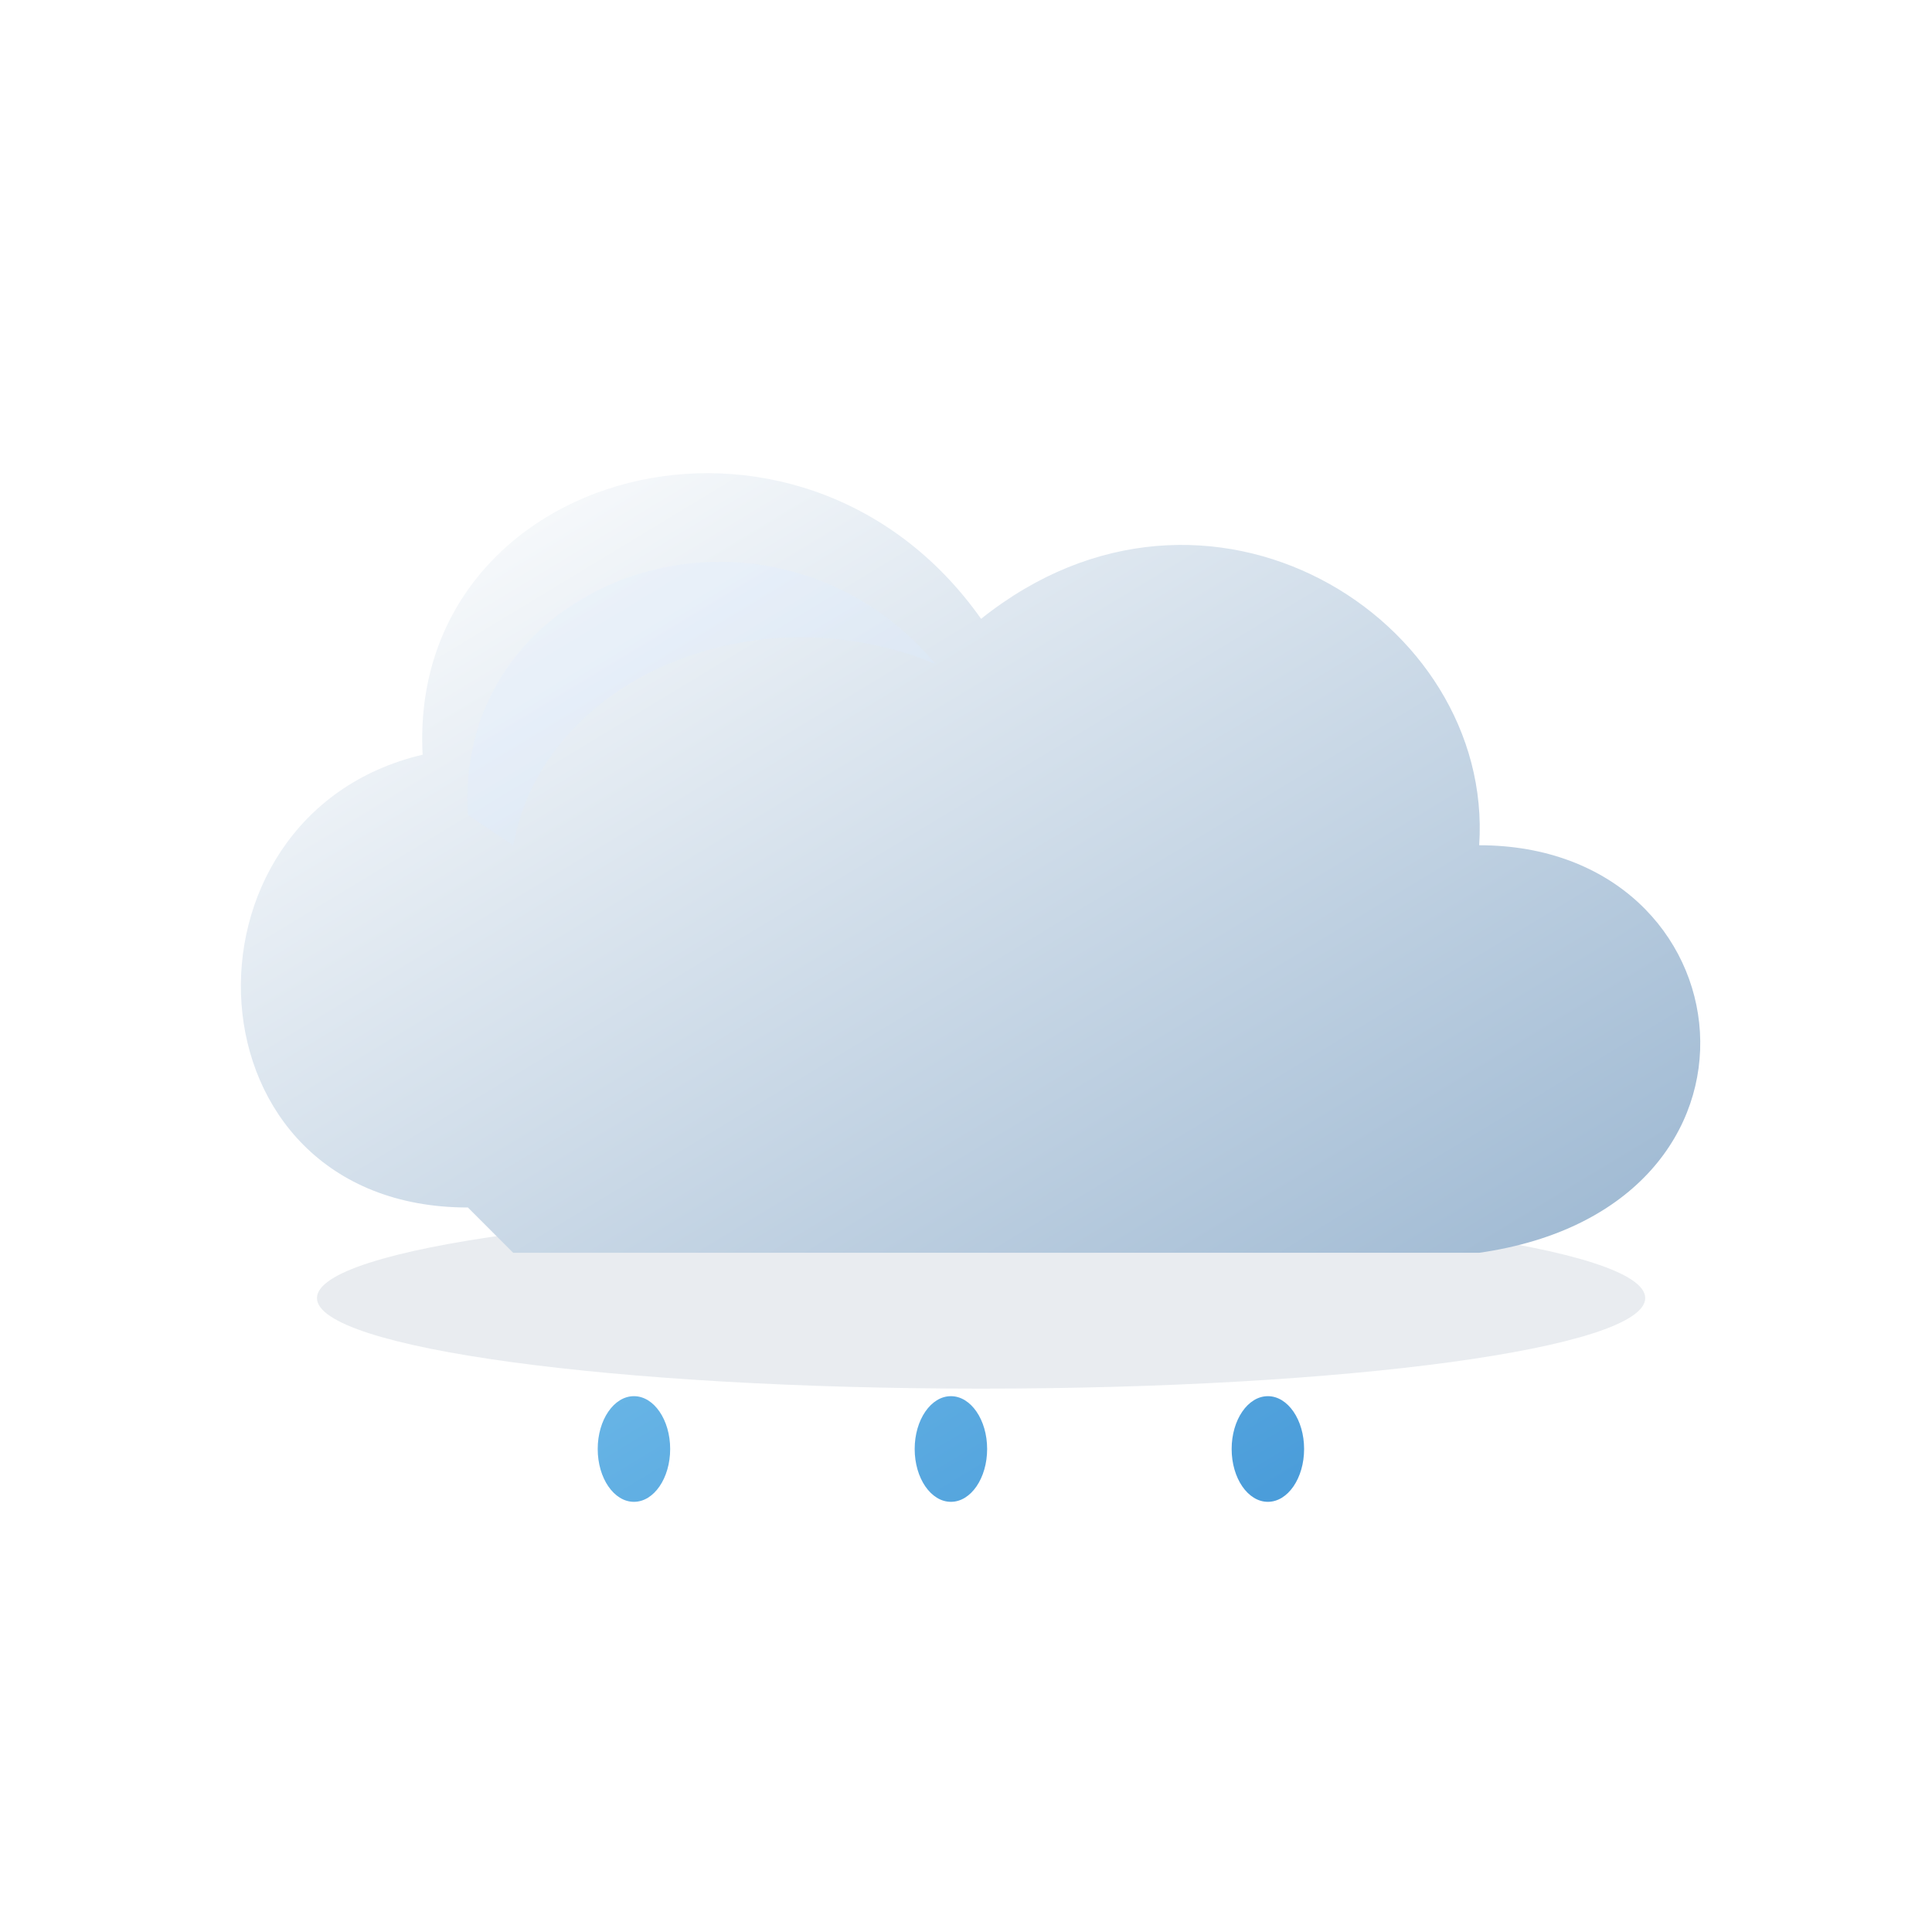
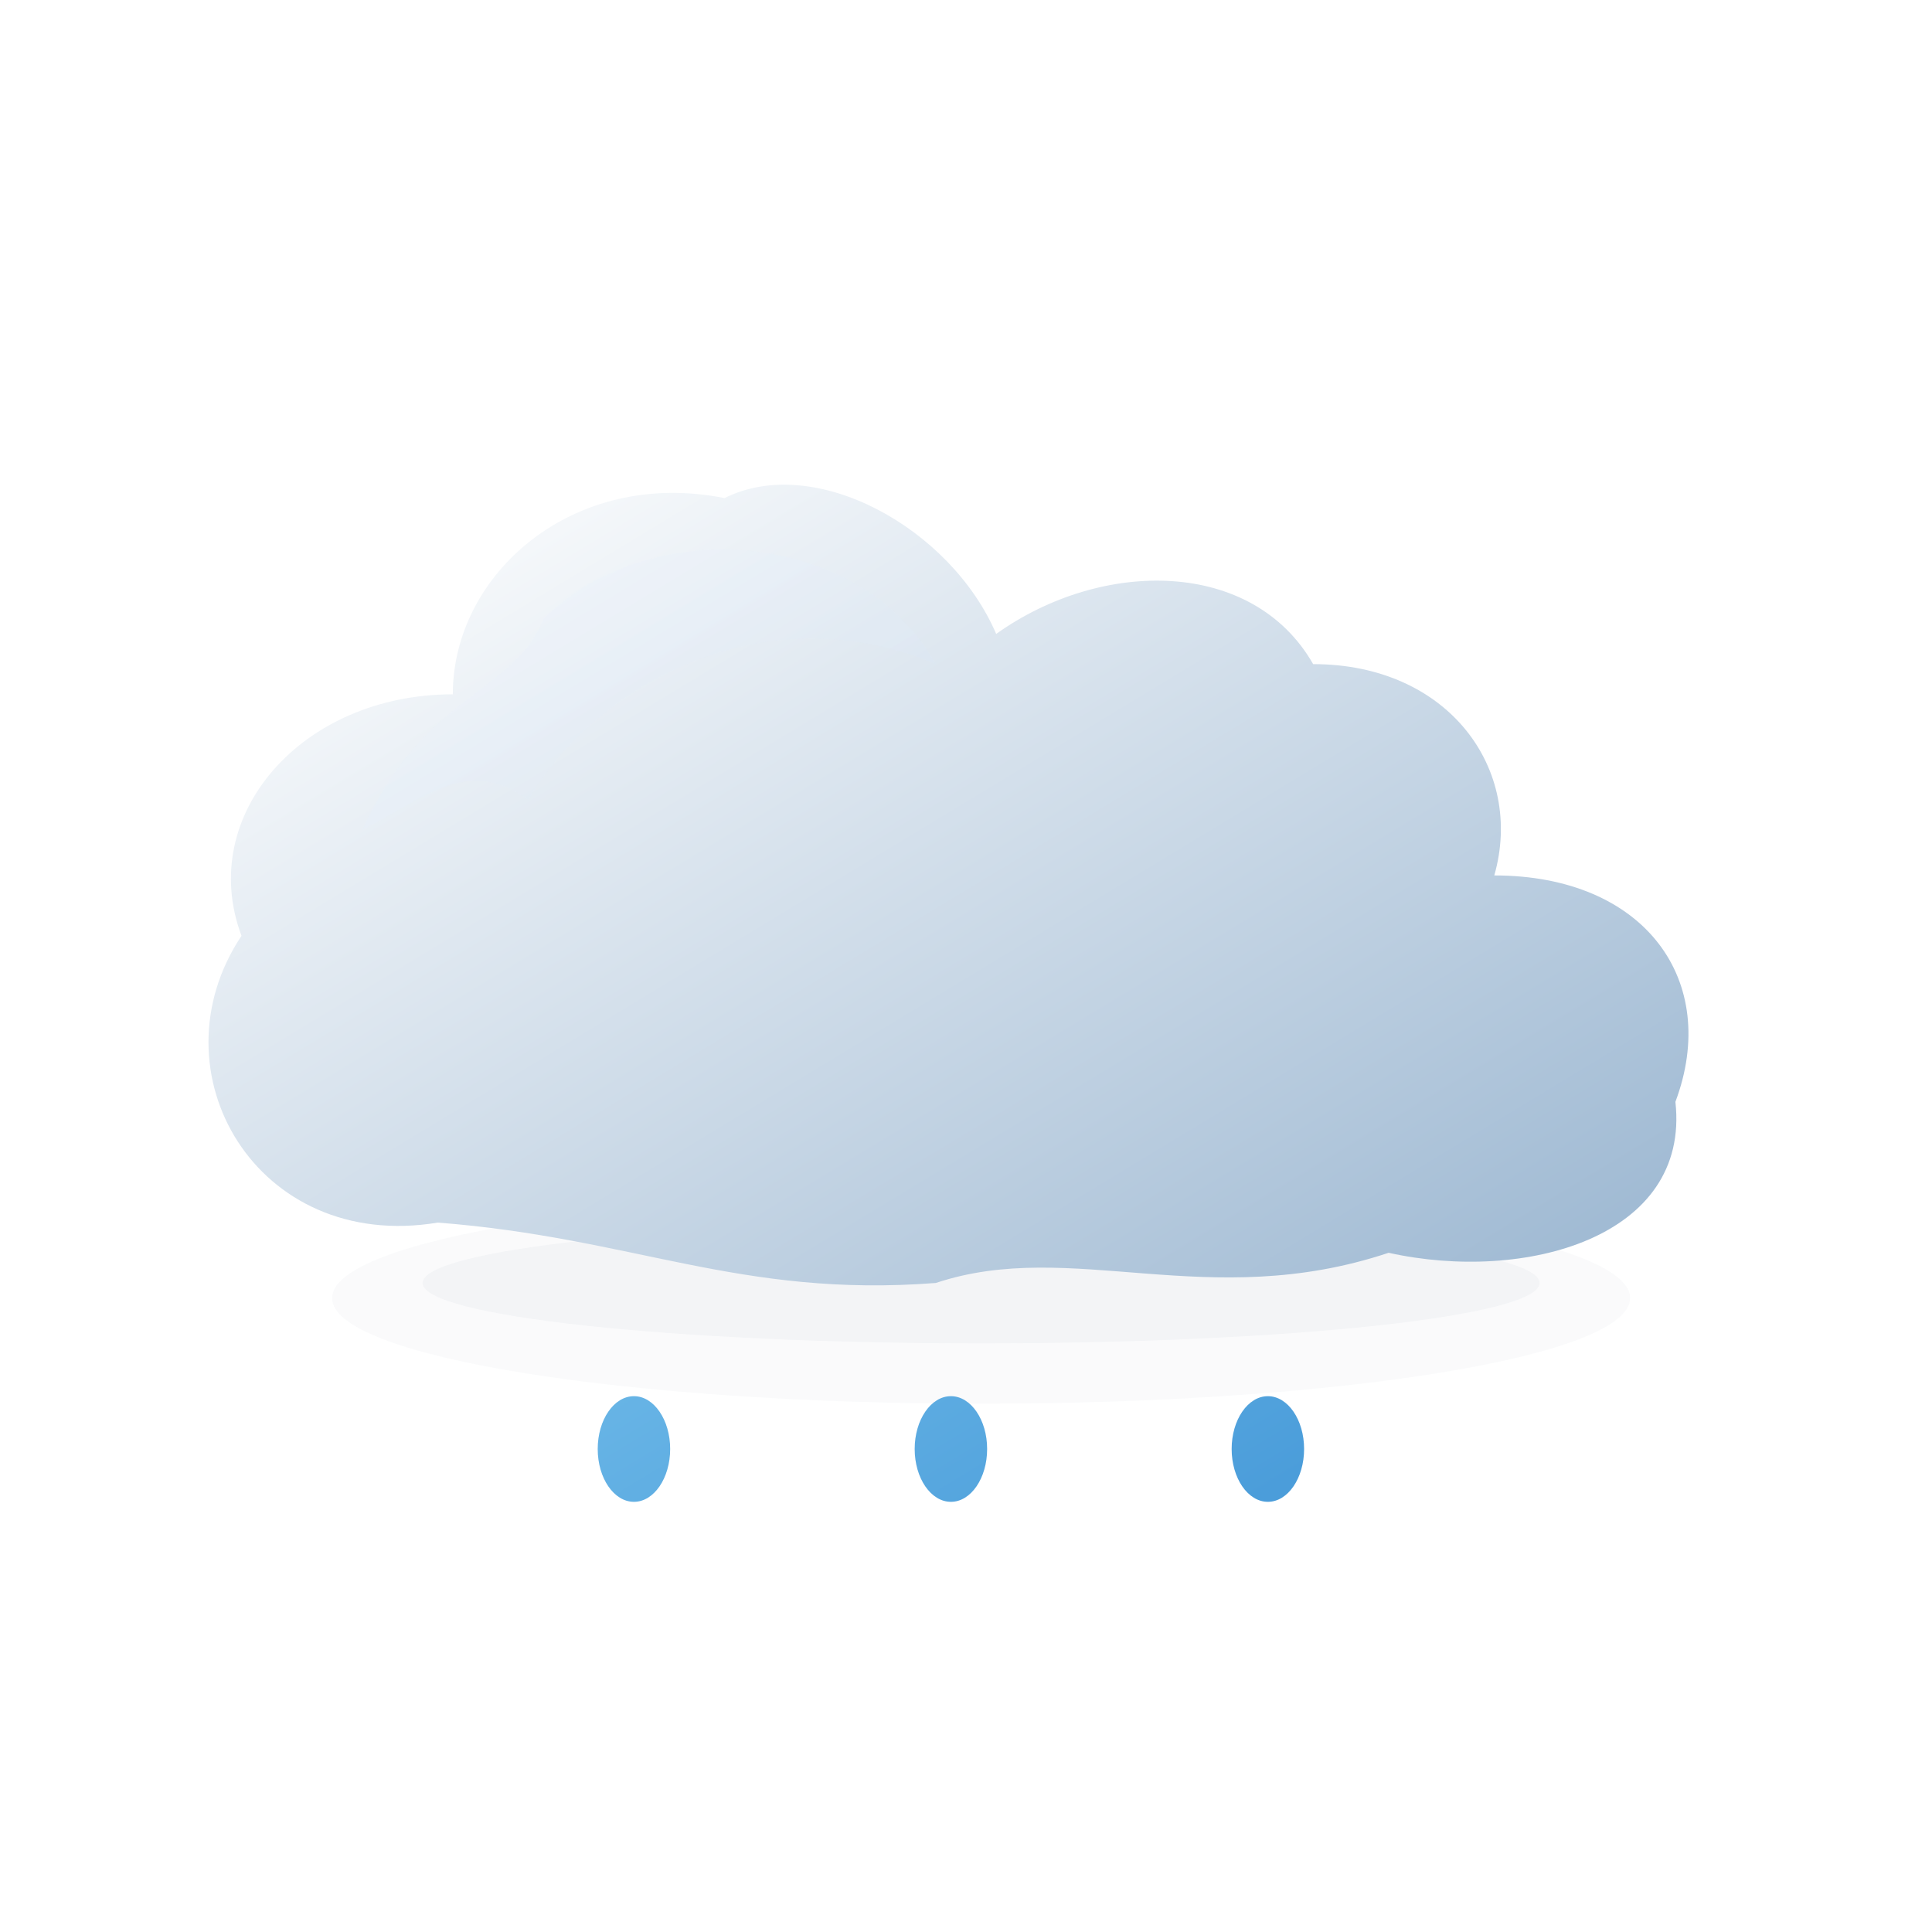
<svg xmlns="http://www.w3.org/2000/svg" viewBox="0 0 128 128">
  <defs>
    <linearGradient id="cloud" gradientUnits="userSpaceOnUse" x1="36" y1="24" x2="82" y2="100">
      <stop stop-color="#FFFFFF" />
      <stop offset="1" stop-color="#9DB8D2" />
    </linearGradient>
    <linearGradient id="back" gradientUnits="userSpaceOnUse" x1="36" y1="24" x2="82" y2="100">
      <stop stop-color="#D7E7F5" />
      <stop offset="1" stop-color="#7896B6" />
    </linearGradient>
    <linearGradient id="sun" gradientUnits="userSpaceOnUse" x1="36" y1="24" x2="82" y2="100">
      <stop stop-color="#FFF3B5" />
      <stop offset="1" stop-color="#F4B24C" />
    </linearGradient>
    <linearGradient id="moon" gradientUnits="userSpaceOnUse" x1="36" y1="24" x2="82" y2="100">
      <stop stop-color="#F4F9FF" />
      <stop offset="1" stop-color="#AFC8E8" />
    </linearGradient>
    <linearGradient id="rain" gradientUnits="userSpaceOnUse" x1="36" y1="24" x2="82" y2="100">
      <stop stop-color="#A5E7FF" />
      <stop offset="1" stop-color="#4B9DDA" />
    </linearGradient>
    <linearGradient id="snow" gradientUnits="userSpaceOnUse" x1="36" y1="24" x2="82" y2="100">
      <stop stop-color="#FFFFFF" />
      <stop offset="1" stop-color="#B3DCED" />
    </linearGradient>
    <linearGradient id="fog" gradientUnits="userSpaceOnUse" x1="36" y1="24" x2="82" y2="100">
      <stop stop-color="#DCEBF6" />
      <stop offset="1" stop-color="#8FADCA" />
    </linearGradient>
    <linearGradient id="shadow" gradientUnits="userSpaceOnUse" x1="36" y1="24" x2="82" y2="100">
      <stop stop-color="#526C89" />
      <stop offset="1" stop-color="#526C89" />
    </linearGradient>
  </defs>
-   <path d="M21,86a44,6 0,1 0,88,0a44,6 0,1 0,-88,0" fill="url(#shadow)" opacity="0.13" />
-   <path d="M31,80C12,80 11,54 28,50C27,31 53,24 65,41C80,29 99,41 98,56C116,56 119,80 98,83L34,83Z" fill="url(#cloud)" opacity="1" />
-   <path d="M31,54C30,38 51,31 62,44C50,39 36,45 34,56Z" fill="url(#moon)" opacity="0.65" />
+   <path d="M22,86a43,7 0,1 0,86,0a43,7 0,1 0,-86,0" fill="url(#shadow)" opacity="0.035" />
+   <path d="M28,85a37,4 0,1 0,74,0a37,4 0,1 0,-74,0" fill="url(#shadow)" opacity="0.045" />
+   <path d="M29,81C17,83 10,71 16,62C13,54 20,46 30,46C30,38 38,31 48,33C54,30 63,35 66,42C73,37 83,37 87,44C96,44 101,51 99,58C109,58 114,65 111,73C112,82 101,85 92,83C80,87 71,82 62,85C49,86 42,82 29,81Z" fill="url(#cloud)" opacity="1" />
+   <path d="M24,55C28,46 34,46 36,41C43,34 57,35 62,44C50,39 39,46 35,53C31,50 28,53 24,55Z" fill="url(#moon)" opacity="0.25" />
  <path d="M39.6,96a2.4,3.5 0,1 0,4.8,0a2.4,3.5 0,1 0,-4.8,0" fill="url(#rain)" opacity="1" />
  <path d="M60.6,96a2.4,3.5 0,1 0,4.8,0a2.4,3.5 0,1 0,-4.8,0" fill="url(#rain)" opacity="1" />
  <path d="M81.6,96a2.4,3.5 0,1 0,4.8,0a2.4,3.5 0,1 0,-4.8,0" fill="url(#rain)" opacity="1" />
</svg>
